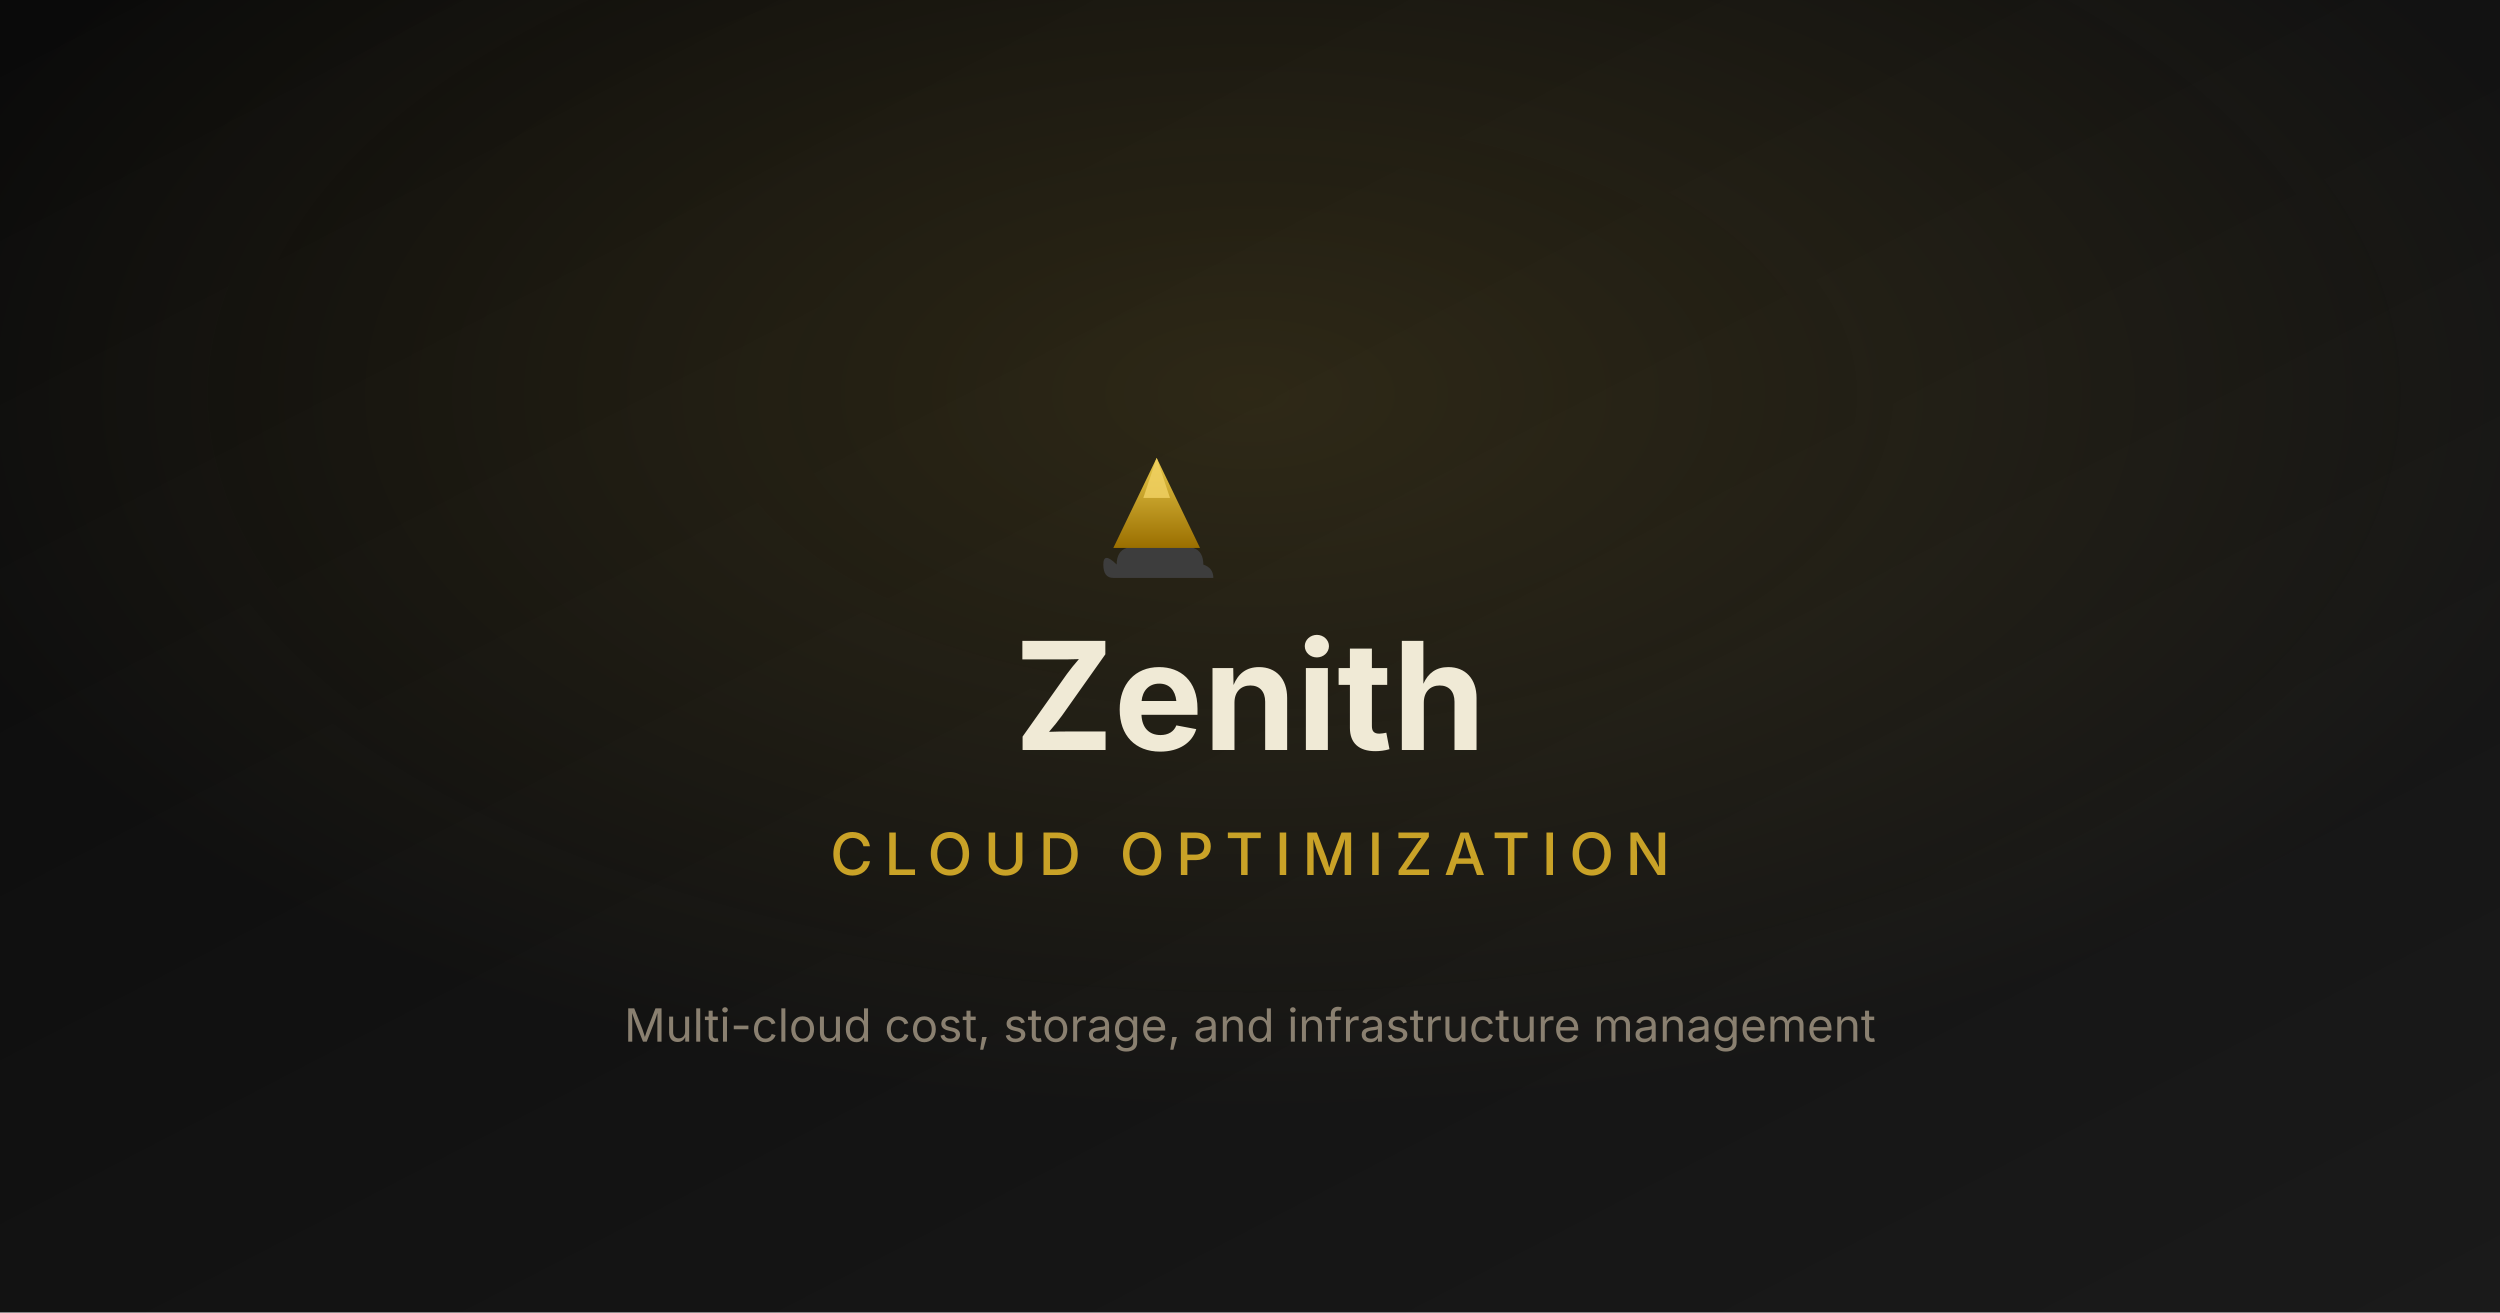
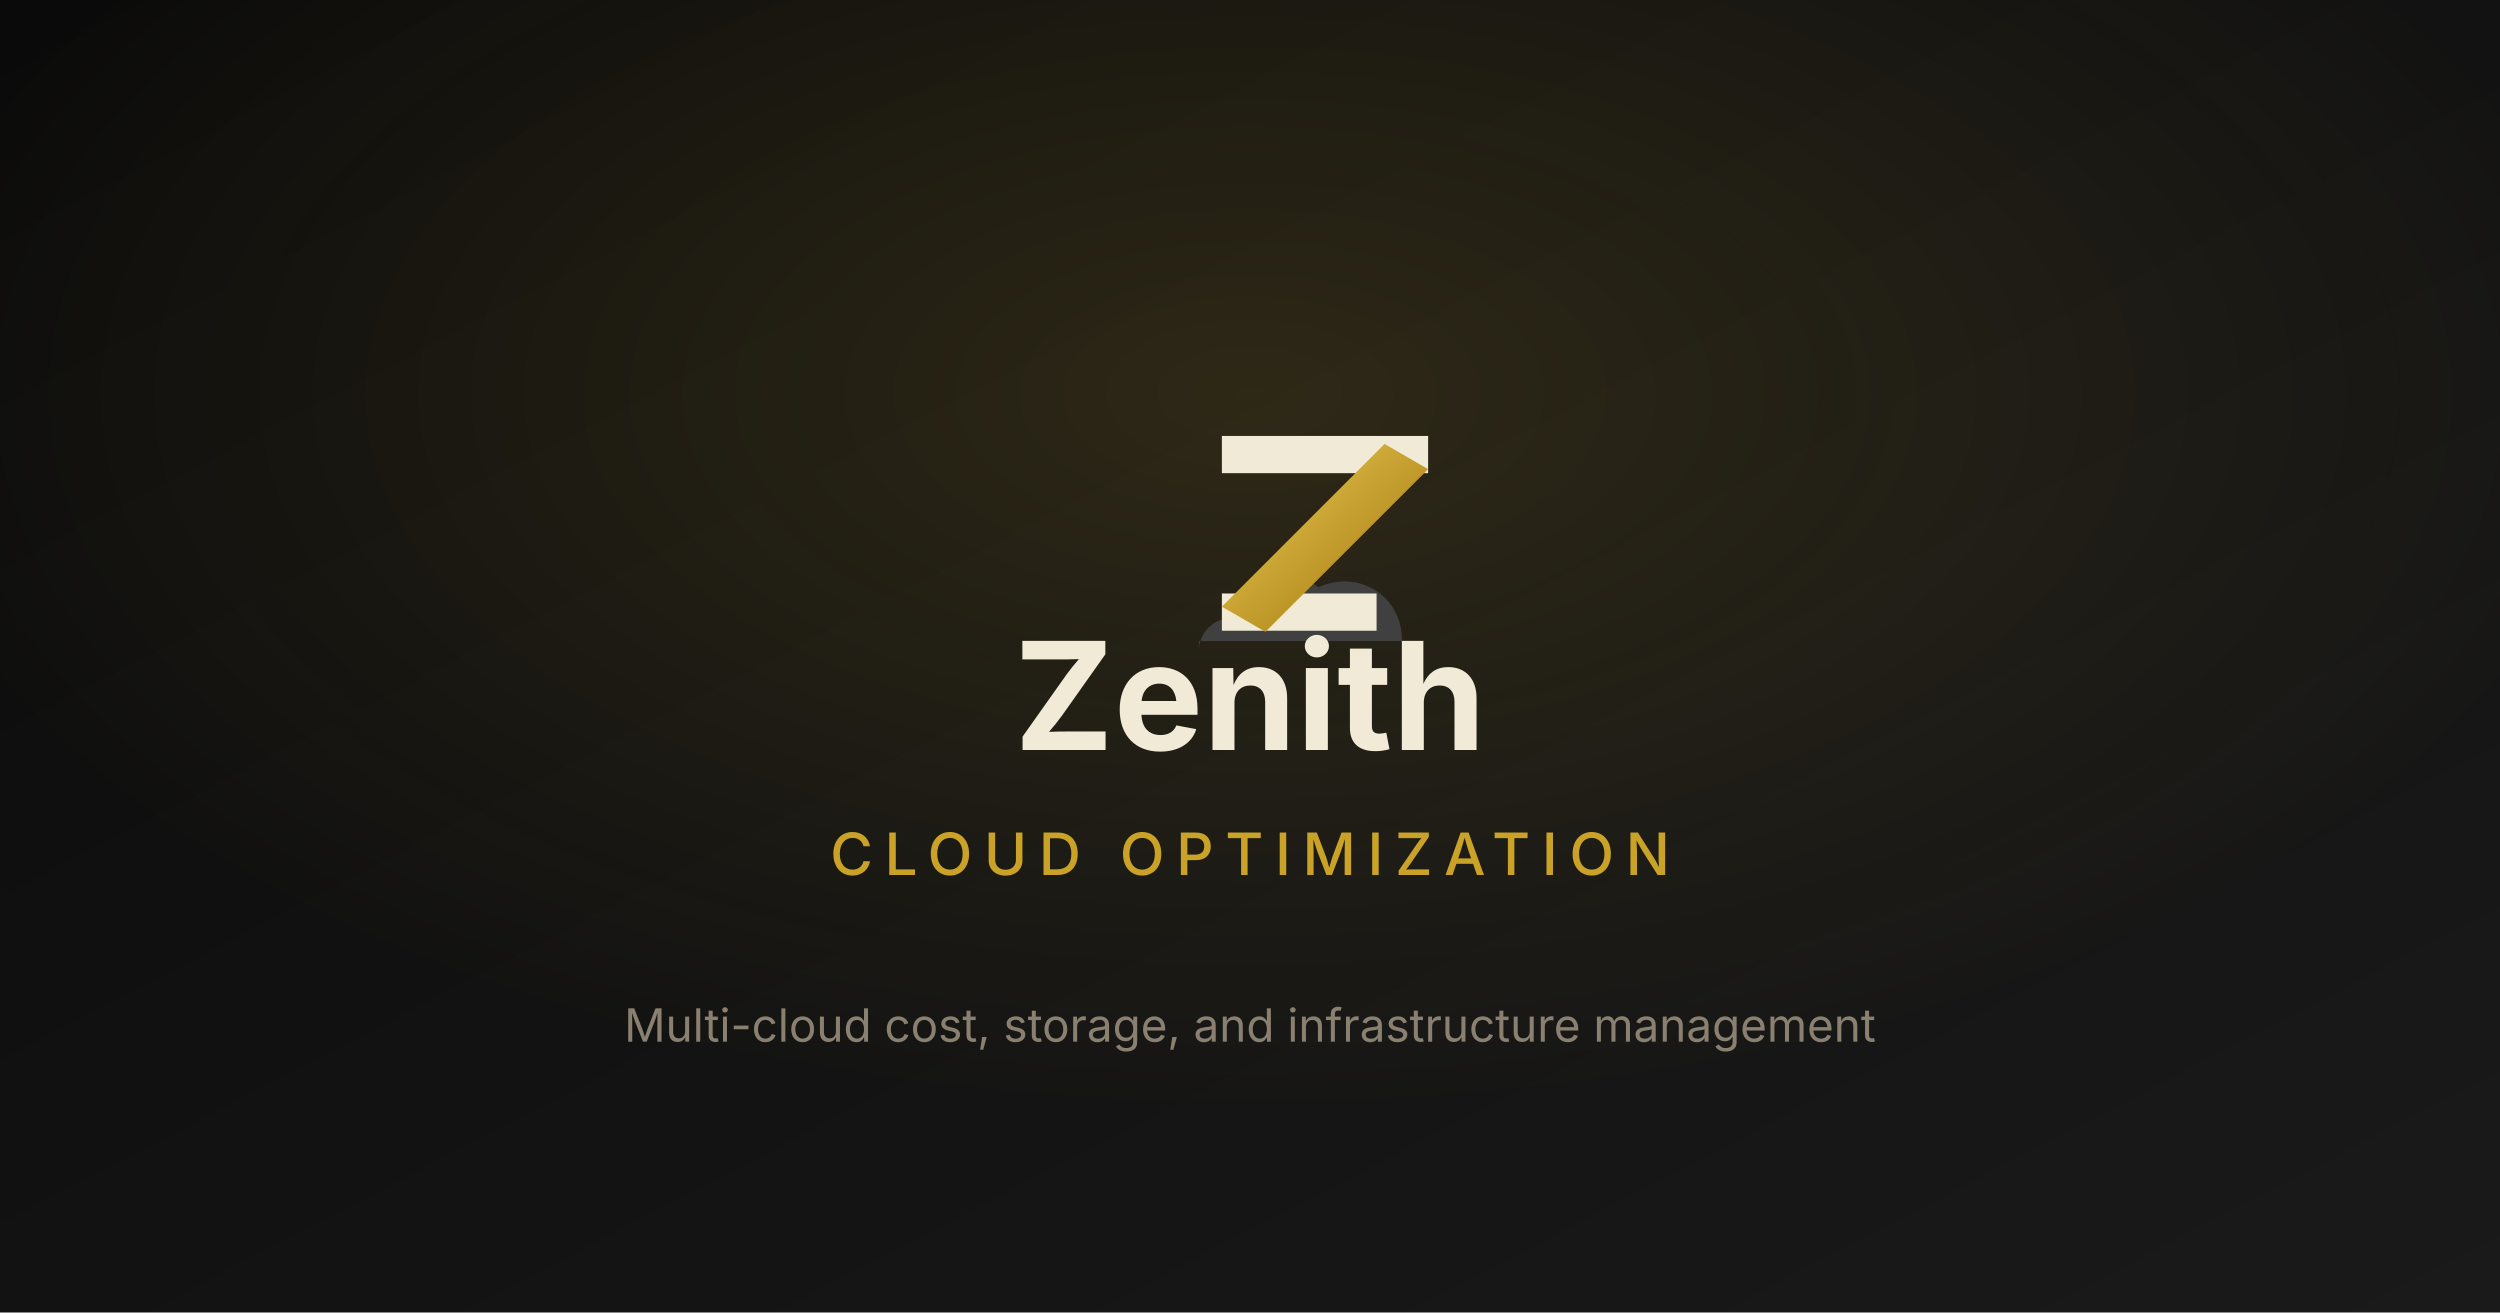
<svg xmlns="http://www.w3.org/2000/svg" width="1200" height="630" viewBox="0 0 1200 630">
  <defs>
    <linearGradient id="bg" x1="0%" y1="0%" x2="100%" y2="100%">
      <stop offset="0%" stop-color="#0a0a0a" />
      <stop offset="100%" stop-color="#1a1a1a" />
    </linearGradient>
-     <linearGradient id="gold" x1="0%" y1="0%" x2="0%" y2="100%">
-       <stop offset="0%" stop-color="#e8c84a" />
+     <linearGradient id="gold" x1="0%" y1="0%" x2="100%" y2="100%">
+       <stop offset="0%" stop-color="#f0d060" />
      <stop offset="100%" stop-color="#9a6f00" />
    </linearGradient>
    <radialGradient id="glow" cx="50%" cy="30%" r="55%">
      <stop offset="0%" stop-color="rgba(212,175,55,0.15)" />
      <stop offset="100%" stop-color="rgba(212,175,55,0)" />
    </radialGradient>
  </defs>
  <rect width="1200" height="630" fill="url(#bg)" />
  <rect width="1200" height="630" fill="url(#glow)" />
-   <g transform="translate(520 175) scale(3.2)">
-     <path fill="#3d3d3d" d="M 5 30 Q 5 28 6.5 27.5 Q 6.8 26 8.5 25.8 Q 8.9 24.5 10 24.3 Q 10.4 23 11.5 23.2 Q 12.6 23 13 24.3 Q 14.1 24.5 14.5 25.8 Q 16.2 26 16.5 27.5 Q 18 28 18 30 Q 19.5 30.5 19.5 32 L 4.5 32 Q 3 32 3 30 Q 3 28 5 30 Z" />
-     <polygon fill="url(#gold)" points="11,14 17.5,27.5 4.5,27.5" />
-     <polygon fill="#f0d060" opacity="0.85" points="11,14 13,20 9,20" />
+   <g transform="translate(548 168) scale(5.5)">
+     <path fill="#404040" d="M5 26.2c0-1.4 1.1-2.6 2.5-2.8.4-2.2 2.4-3.8 4.8-3.8 1.2 0 2.3.4 3.1 1.1.7-.3 1.5-.5 2.3-.5 2.8 0 5 2.2 5 5v.2H5v-.2z" />
+     <path fill="#f0ead6" d="M7 7.5h18v3.25H7z" />
+     <path fill="#f0ead6" d="M7 21.25h13.5v3.25H7z" />
+     <path fill="url(#gold)" d="M21.2 8.2 25 10.4 10.8 24.6 7 22.4 21.2 8.2z" />
  </g>
  <text x="600" y="360" text-anchor="middle" font-family="Inter, system-ui, sans-serif" font-size="72" font-weight="700" fill="#f0ead6">Zenith</text>
  <text x="600" y="420" text-anchor="middle" font-family="Inter, system-ui, sans-serif" font-size="28" font-weight="500" letter-spacing="0.2em" fill="#c9a227">CLOUD OPTIMIZATION</text>
  <text x="600" y="500" text-anchor="middle" font-family="Inter, system-ui, sans-serif" font-size="22" fill="#8a8070">Multi-cloud cost, storage, and infrastructure management</text>
</svg>
